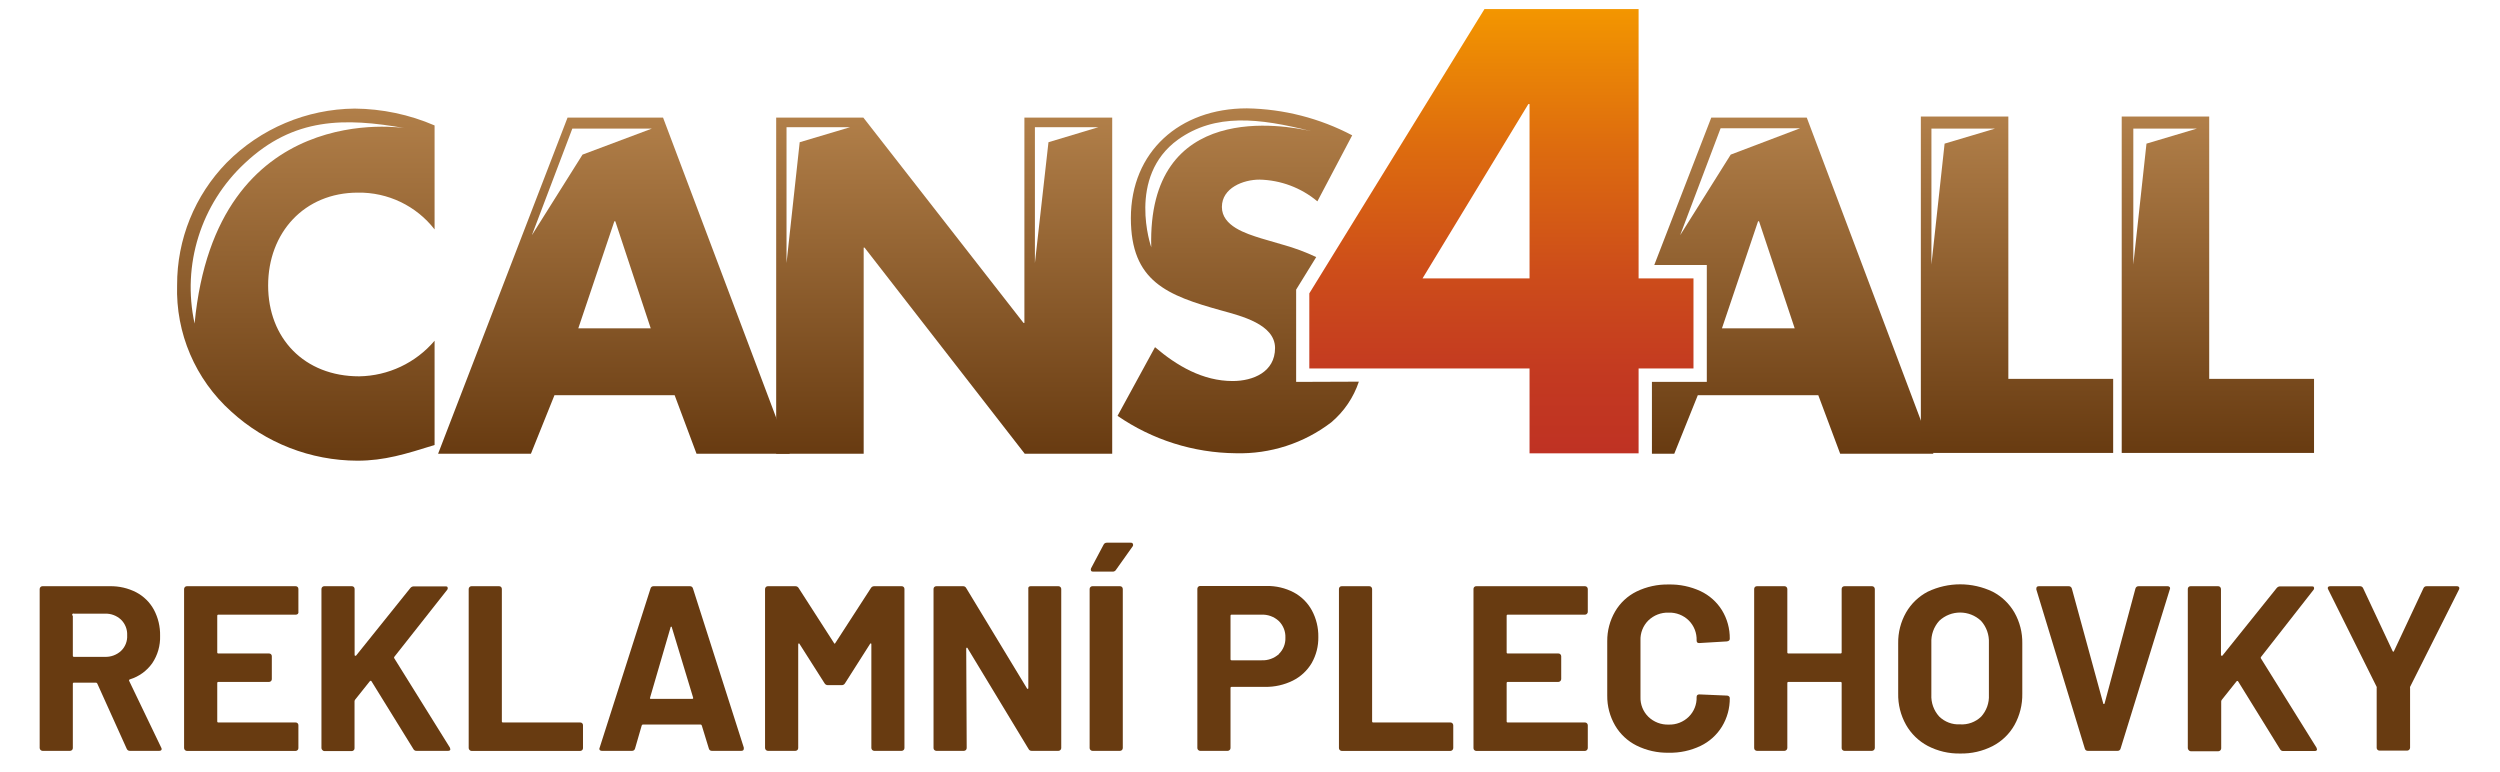
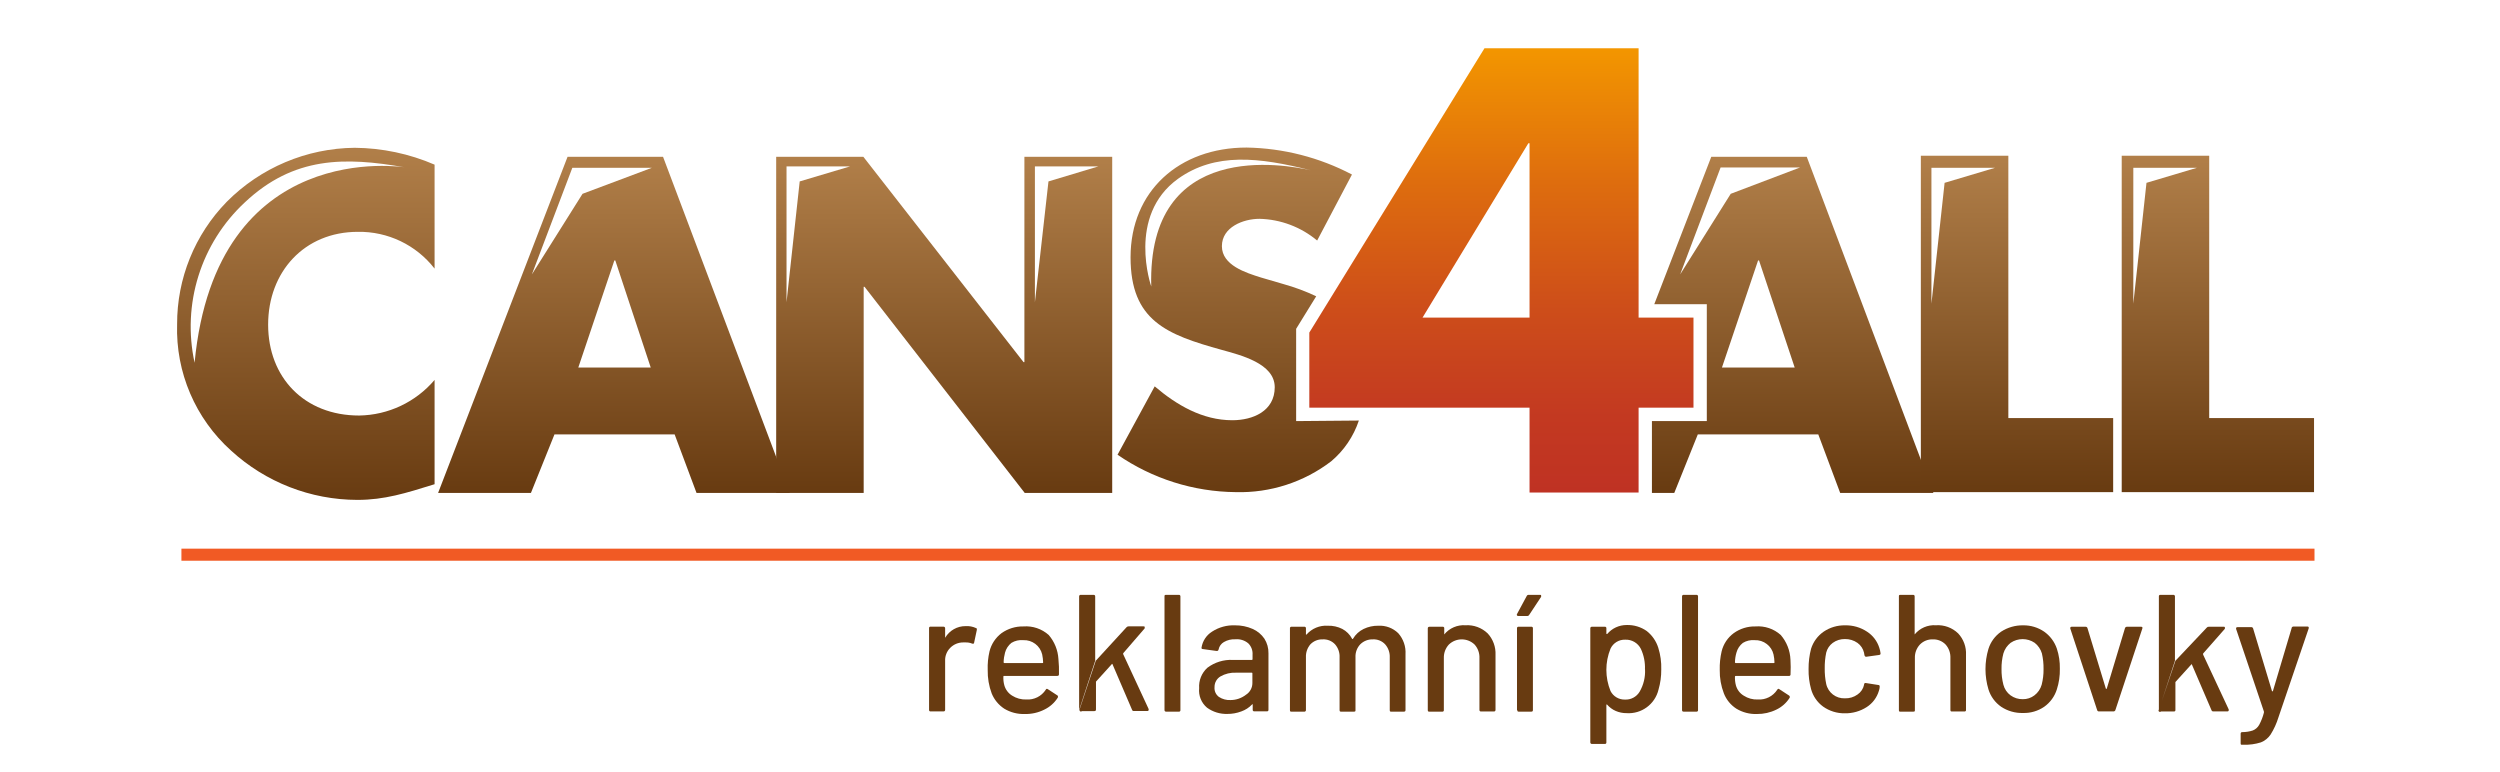
<svg xmlns="http://www.w3.org/2000/svg" xmlns:xlink="http://www.w3.org/1999/xlink" id="Vrstva_1" data-name="Vrstva 1" viewBox="0 0 318.87 98.45">
  <defs>
-     <style>.cls-1{fill:#683b11;}.cls-2{fill:url(#Nepojmenovaný_přechod_30);}.cls-3{fill:url(#Nepojmenovaný_přechod_13);}.cls-4{fill:url(#Nepojmenovaný_přechod_13-2);}.cls-5{fill:url(#Nepojmenovaný_přechod_13-3);}.cls-6{fill:url(#Nepojmenovaný_přechod_13-4);}.cls-7{fill:url(#Nepojmenovaný_přechod_13-5);}.cls-8{fill:url(#Nepojmenovaný_přechod_13-6);}.cls-9{fill:url(#Nepojmenovaný_přechod_13-7);}</style>
-     <linearGradient id="Nepojmenovaný_přechod_30" x1="191.52" y1="1.16" x2="191.52" y2="57.82" gradientUnits="userSpaceOnUse">
+     <style>.cls-1{fill:url(#Nepojmenovaný_přechod);}.cls-2{fill:url(#Nepojmenovaný_přechod_2);}.cls-3{fill:url(#Nepojmenovaný_přechod_3);}.cls-4{fill:url(#Nepojmenovaný_přechod_4);}.cls-5{fill:url(#Nepojmenovaný_přechod_5);}.cls-6{fill:url(#Nepojmenovaný_přechod_6);}.cls-7{fill:url(#Nepojmenovaný_přechod_7);}.cls-8{fill:url(#Nepojmenovaný_přechod_8);}.cls-9{fill:#683b11;}.cls-10{fill:#f15a24;}</style>
+     <linearGradient id="Nepojmenovaný_přechod" x1="191.5" y1="91.73" x2="191.5" y2="35.07" gradientTransform="matrix(1, 0, 0, -1, 0, 97.89)" gradientUnits="userSpaceOnUse">
      <stop offset="0" stop-color="#f39600" />
      <stop offset="0.3" stop-color="#de6d0e" />
      <stop offset="0.59" stop-color="#cd4d1a" />
      <stop offset="0.83" stop-color="#c33921" />
      <stop offset="1" stop-color="#bf3223" />
    </linearGradient>
-     <linearGradient id="Nepojmenovaný_přechod_13" x1="39.01" y1="13.82" x2="39.01" y2="58.73" gradientUnits="userSpaceOnUse">
+     <linearGradient id="Nepojmenovaný_přechod_2" x1="39" y1="79.04" x2="39" y2="34.13" gradientTransform="matrix(1, 0, 0, -1, 0, 97.89)" gradientUnits="userSpaceOnUse">
      <stop offset="0" stop-color="#b17f49" />
      <stop offset="1" stop-color="#683b11" />
    </linearGradient>
-     <linearGradient id="Nepojmenovaný_přechod_13-2" x1="157.97" y1="13.82" x2="157.97" y2="57.84" xlink:href="#Nepojmenovaný_přechod_13" />
-     <linearGradient id="Nepojmenovaný_přechod_13-3" x1="78.31" y1="14.96" x2="78.31" y2="57.87" xlink:href="#Nepojmenovaný_přechod_13" />
-     <linearGradient id="Nepojmenovaný_přechod_13-4" x1="228.68" y1="14.96" x2="228.68" y2="57.87" xlink:href="#Nepojmenovaný_přechod_13" />
-     <linearGradient id="Nepojmenovaný_přechod_13-5" x1="120.39" y1="14.96" x2="120.39" y2="57.87" xlink:href="#Nepojmenovaný_přechod_13" />
-     <linearGradient id="Nepojmenovaný_přechod_13-6" x1="257.27" y1="14.86" x2="257.27" y2="57.77" xlink:href="#Nepojmenovaný_přechod_13" />
-     <linearGradient id="Nepojmenovaný_přechod_13-7" x1="282.89" y1="14.86" x2="282.89" y2="57.77" xlink:href="#Nepojmenovaný_přechod_13" />
+     <linearGradient id="Nepojmenovaný_přechod_3" x1="157.93" y1="79.07" x2="157.93" y2="35.07" xlink:href="#Nepojmenovaný_přechod_2" />
+     <linearGradient id="Nepojmenovaný_přechod_4" x1="78.31" y1="77.89" x2="78.31" y2="35.02" xlink:href="#Nepojmenovaný_přechod_2" />
+     <linearGradient id="Nepojmenovaný_přechod_5" x1="228.65" y1="77.89" x2="228.65" y2="35.02" xlink:href="#Nepojmenovaný_přechod_2" />
+     <linearGradient id="Nepojmenovaný_přechod_6" x1="120.43" y1="77.89" x2="120.43" y2="35.02" xlink:href="#Nepojmenovaný_přechod_2" />
+     <linearGradient id="Nepojmenovaný_přechod_7" x1="257.26" y1="78.03" x2="257.26" y2="35.12" xlink:href="#Nepojmenovaný_přechod_2" />
+     <linearGradient id="Nepojmenovaný_přechod_8" x1="282.88" y1="78.03" x2="282.88" y2="35.12" xlink:href="#Nepojmenovaný_přechod_2" />
  </defs>
-   <path class="cls-1" d="M16.16,95.5l-3.75-8.31a.19.19,0,0,0-.18-.12H9.44a.13.13,0,0,0-.15.15v8.19a.33.33,0,0,1-.1.25.36.36,0,0,1-.26.11H5.42a.38.38,0,0,1-.36-.36V75.13a.36.36,0,0,1,.11-.26.33.33,0,0,1,.25-.1H14a7.06,7.06,0,0,1,3.38.78,5.47,5.47,0,0,1,2.25,2.22,6.78,6.78,0,0,1,.79,3.33,5.92,5.92,0,0,1-1,3.49,5.44,5.44,0,0,1-2.85,2.06.14.14,0,0,0-.09.21l4.08,8.49a.46.46,0,0,1,.06.18q0,.24-.33.24H16.58A.42.42,0,0,1,16.16,95.5Zm-6.87-17v5.13a.13.13,0,0,0,.15.15h3.93a2.89,2.89,0,0,0,2.06-.75,2.55,2.55,0,0,0,.79-2,2.61,2.61,0,0,0-.79-2,2.85,2.85,0,0,0-2.06-.76H9.44A.13.13,0,0,0,9.29,78.55Z" />
-   <path class="cls-1" d="M38,78.29a.36.36,0,0,1-.26.11H27.86a.13.13,0,0,0-.15.15V83.2a.13.13,0,0,0,.15.15h6.45a.34.34,0,0,1,.36.36v2.91a.33.33,0,0,1-.1.25.36.36,0,0,1-.26.11H27.86a.13.13,0,0,0-.15.15V92a.13.13,0,0,0,.15.15H37.7a.34.34,0,0,1,.36.36v2.91a.33.33,0,0,1-.1.25.36.36,0,0,1-.26.11H23.84a.38.38,0,0,1-.36-.36V75.13a.36.36,0,0,1,.11-.26.33.33,0,0,1,.25-.1H37.7a.34.34,0,0,1,.36.36V78A.33.33,0,0,1,38,78.29Z" />
-   <path class="cls-1" d="M41.11,95.66a.34.34,0,0,1-.11-.25V75.13a.36.36,0,0,1,.11-.26.33.33,0,0,1,.25-.1h3.51a.34.34,0,0,1,.36.36v8.4c0,.06,0,.09.06.1a.12.12,0,0,0,.12,0L52.34,75a.57.57,0,0,1,.45-.21h4c.16,0,.26,0,.3.13a.33.33,0,0,1-.06.32L50.3,83.77a.17.17,0,0,0,0,.21l7.08,11.37a1.25,1.25,0,0,1,.06.21q0,.21-.3.21h-4a.43.43,0,0,1-.42-.24l-5.34-8.64a.1.1,0,0,0-.09-.06.17.17,0,0,0-.12.06l-1.89,2.37a.46.46,0,0,0-.06.18v6a.33.33,0,0,1-.1.25.36.36,0,0,1-.26.11H41.36A.34.34,0,0,1,41.11,95.66Z" />
-   <path class="cls-1" d="M59.89,95.66a.34.34,0,0,1-.11-.25V75.13a.36.36,0,0,1,.11-.26.33.33,0,0,1,.25-.1h3.51a.34.34,0,0,1,.36.36V92a.13.13,0,0,0,.15.15H74a.34.34,0,0,1,.36.36v2.91a.33.33,0,0,1-.1.25.36.36,0,0,1-.26.11H60.14A.34.34,0,0,1,59.89,95.66Z" />
-   <path class="cls-1" d="M90.41,95.47l-.9-2.94q-.06-.12-.15-.12H82q-.09,0-.15.12L81,95.47a.38.38,0,0,1-.39.3H76.76a.34.34,0,0,1-.27-.11.32.32,0,0,1,0-.31l6.48-20.28a.38.38,0,0,1,.39-.3H88a.38.38,0,0,1,.39.3l6.48,20.28a.33.33,0,0,1,0,.15q0,.27-.33.27H90.8A.38.38,0,0,1,90.41,95.47ZM83,89.14h5.28q.18,0,.12-.18l-2.7-8.91c0-.08,0-.12-.09-.11s-.07,0-.09.11L82.91,89Q82.88,89.14,83,89.14Z" />
-   <path class="cls-1" d="M111.5,74.77H115a.34.34,0,0,1,.36.36V95.41a.33.33,0,0,1-.1.25.36.36,0,0,1-.26.11H111.5a.38.38,0,0,1-.36-.36V82.18q0-.12-.06-.12s-.08,0-.12.09l-3.18,5a.47.47,0,0,1-.42.24h-1.77a.47.47,0,0,1-.42-.24l-3.18-5c0-.06-.08-.09-.12-.08s-.06.06-.06.14v13.2a.33.33,0,0,1-.1.25.36.36,0,0,1-.26.11H97.94a.38.38,0,0,1-.36-.36V75.13a.36.36,0,0,1,.11-.26.33.33,0,0,1,.25-.1h3.51a.47.47,0,0,1,.42.24l4.5,7q.09.18.18,0l4.53-7A.47.47,0,0,1,111.5,74.77Z" />
-   <path class="cls-1" d="M131.2,74.87a.32.32,0,0,1,.25-.1H135a.33.33,0,0,1,.25.1.33.33,0,0,1,.11.26V95.41a.31.31,0,0,1-.11.25.34.34,0,0,1-.25.11h-3.39a.43.43,0,0,1-.42-.24l-7.77-12.84c0-.06-.08-.09-.12-.08s-.06.06-.06.14l.06,12.66a.37.37,0,0,1-.1.25.36.36,0,0,1-.26.11h-3.51a.38.38,0,0,1-.26-.11.33.33,0,0,1-.1-.25V75.13a.35.35,0,0,1,.1-.26.37.37,0,0,1,.26-.1h3.39a.43.43,0,0,1,.42.24l7.74,12.78c0,.06.08.08.12.07s.06,0,.06-.13l0-12.6A.36.36,0,0,1,131.2,74.87Z" />
-   <path class="cls-1" d="M139.09,95.66a.31.31,0,0,1-.11-.25V75.13a.33.33,0,0,1,.11-.26.33.33,0,0,1,.25-.1h3.51a.35.35,0,0,1,.26.1.4.4,0,0,1,.1.26V95.41a.37.37,0,0,1-.1.25.36.36,0,0,1-.26.11h-3.51A.34.34,0,0,1,139.09,95.66Zm.07-22.87a.33.33,0,0,1,0-.3l1.59-3a.45.45,0,0,1,.45-.27h3c.14,0,.24,0,.28.13a.3.3,0,0,1,0,.32l-2.13,3a.47.47,0,0,1-.42.24h-2.52Q139.22,72.91,139.16,72.79Z" />
-   <path class="cls-1" d="M165,75.55a5.69,5.69,0,0,1,2.32,2.29,6.92,6.92,0,0,1,.83,3.41,6.49,6.49,0,0,1-.85,3.33,5.81,5.81,0,0,1-2.4,2.23,7.71,7.71,0,0,1-3.56.8H157.1a.13.13,0,0,0-.15.15v7.65a.31.31,0,0,1-.11.25.34.34,0,0,1-.25.11h-3.51a.33.33,0,0,1-.25-.11.31.31,0,0,1-.11-.25V75.1a.33.33,0,0,1,.11-.26.32.32,0,0,1,.25-.1h8.46A7.21,7.21,0,0,1,165,75.55Zm-1.89,7.87a2.73,2.73,0,0,0,.84-2.08,2.82,2.82,0,0,0-.84-2.13,3.06,3.06,0,0,0-2.22-.81H157.1a.13.13,0,0,0-.15.15v5.52a.13.13,0,0,0,.15.15h3.81A3.1,3.1,0,0,0,163.13,83.42Z" />
-   <path class="cls-1" d="M170.88,95.66a.33.33,0,0,1-.1-.25V75.13a.34.34,0,0,1,.36-.36h3.51a.33.33,0,0,1,.25.1.36.36,0,0,1,.11.26V92a.13.13,0,0,0,.15.15H185a.33.33,0,0,1,.25.1.36.36,0,0,1,.11.26v2.91a.38.38,0,0,1-.36.36H171.14A.36.36,0,0,1,170.88,95.66Z" />
-   <path class="cls-1" d="M202.41,78.29a.34.34,0,0,1-.25.11h-9.84a.13.13,0,0,0-.15.15V83.2a.13.13,0,0,0,.15.15h6.45a.33.33,0,0,1,.25.1.36.36,0,0,1,.11.26v2.91a.38.38,0,0,1-.36.36h-6.45a.13.13,0,0,0-.15.15V92a.13.13,0,0,0,.15.15h9.84a.33.33,0,0,1,.25.1.36.36,0,0,1,.11.26v2.91a.38.38,0,0,1-.36.36H188.3a.36.36,0,0,1-.26-.11.33.33,0,0,1-.1-.25V75.13a.34.34,0,0,1,.36-.36h13.86a.33.33,0,0,1,.25.1.36.36,0,0,1,.11.26V78A.34.34,0,0,1,202.41,78.29Z" />
-   <path class="cls-1" d="M208.73,95.09A6.56,6.56,0,0,1,206,92.53a7.44,7.44,0,0,1-1-3.81V81.79A7.44,7.44,0,0,1,206,78a6.47,6.47,0,0,1,2.73-2.55,9,9,0,0,1,4.11-.9,9.15,9.15,0,0,1,4.06.85,6.45,6.45,0,0,1,2.73,2.43,6.8,6.8,0,0,1,1,3.65q0,.27-.36.33l-3.51.21h-.06q-.3,0-.3-.33a3.42,3.42,0,0,0-1-2.55,3.49,3.49,0,0,0-2.56-1,3.55,3.55,0,0,0-2.6,1,3.41,3.41,0,0,0-1,2.55V88.9a3.38,3.38,0,0,0,1,2.52,3.55,3.55,0,0,0,2.6,1,3.49,3.49,0,0,0,2.56-1,3.38,3.38,0,0,0,1-2.52q0-.33.36-.33l3.51.15a.37.37,0,0,1,.25.09.28.28,0,0,1,.11.21,6.86,6.86,0,0,1-1,3.66,6.52,6.52,0,0,1-2.73,2.46,9,9,0,0,1-4.06.87A8.83,8.83,0,0,1,208.73,95.09Z" />
-   <path class="cls-1" d="M235,74.87a.35.35,0,0,1,.26-.1h3.51a.33.33,0,0,1,.25.1.36.36,0,0,1,.11.26V95.41a.38.38,0,0,1-.36.36h-3.51a.36.36,0,0,1-.26-.11.33.33,0,0,1-.1-.25V87.13a.13.13,0,0,0-.15-.15h-6.63a.13.13,0,0,0-.15.15v8.28a.38.38,0,0,1-.36.36h-3.51a.36.36,0,0,1-.26-.11.33.33,0,0,1-.1-.25V75.13a.34.34,0,0,1,.36-.36h3.51a.33.33,0,0,1,.25.1.36.36,0,0,1,.11.26V83.2a.13.13,0,0,0,.15.15h6.63a.13.13,0,0,0,.15-.15V75.13A.35.35,0,0,1,235,74.87Z" />
-   <path class="cls-1" d="M245.88,95.14a6.9,6.9,0,0,1-2.77-2.69,7.82,7.82,0,0,1-1-4V82.06a7.7,7.7,0,0,1,1-3.93,6.83,6.83,0,0,1,2.77-2.66,9.59,9.59,0,0,1,8.28,0,6.85,6.85,0,0,1,2.78,2.66,7.7,7.7,0,0,1,1,3.93v6.42a7.93,7.93,0,0,1-1,4,6.77,6.77,0,0,1-2.78,2.68,8.73,8.73,0,0,1-4.15.95A8.6,8.6,0,0,1,245.88,95.14Zm6.8-3.72a3.83,3.83,0,0,0,1-2.79V82a3.94,3.94,0,0,0-1-2.81,3.89,3.89,0,0,0-5.34,0,3.93,3.93,0,0,0-1,2.81v6.6a3.86,3.86,0,0,0,1,2.79,3.52,3.52,0,0,0,2.66,1A3.55,3.55,0,0,0,252.68,91.42Z" />
-   <path class="cls-1" d="M265.91,95.47l-6.18-20.28,0-.12q0-.3.33-.3h3.78a.4.4,0,0,1,.42.3l4,14.64q0,.09.09.09s.07,0,.09-.09l3.93-14.64a.4.4,0,0,1,.42-.3h3.69a.32.32,0,0,1,.27.12.31.31,0,0,1,0,.3l-6.27,20.28a.38.38,0,0,1-.39.3H266.3A.38.38,0,0,1,265.91,95.47Z" />
-   <path class="cls-1" d="M279.15,95.66a.33.33,0,0,1-.1-.25V75.13a.34.34,0,0,1,.36-.36h3.51a.33.33,0,0,1,.25.1.36.36,0,0,1,.11.26v8.4c0,.06,0,.09.06.1a.12.12,0,0,0,.12,0L290.39,75a.57.57,0,0,1,.45-.21h4c.16,0,.26,0,.3.13a.33.33,0,0,1-.06.32l-6.69,8.55a.17.17,0,0,0,0,.21l7.08,11.37a1.25,1.25,0,0,1,.06.21q0,.21-.3.21h-4a.43.43,0,0,1-.42-.24l-5.34-8.64a.1.1,0,0,0-.09-.06.17.17,0,0,0-.12.06l-1.89,2.37a.46.46,0,0,0-.06.18v6a.38.38,0,0,1-.36.36h-3.51A.36.36,0,0,1,279.15,95.66Z" />
-   <path class="cls-1" d="M303.24,95.63a.33.33,0,0,1-.1-.25V87.79a.42.42,0,0,0,0-.18l-6.18-12.42a.46.46,0,0,1-.06-.18q0-.24.33-.24H301a.42.42,0,0,1,.42.27l3.75,8q.09.18.18,0l3.75-8a.42.42,0,0,1,.42-.27h3.84a.32.32,0,0,1,.28.1.33.33,0,0,1,0,.32l-6.24,12.42a.42.42,0,0,0,0,.18v7.59a.38.38,0,0,1-.36.36H303.5A.36.36,0,0,1,303.24,95.63Z" />
-   <path class="cls-2" d="M216,35.51V47h-7V57.82H195.09V47H167V37.42L189.34,1.16H209V35.51ZM195.09,13.27h-.15l-13.5,22.24h13.65Z" />
-   <path class="cls-3" d="M45.64,24.57a12.15,12.15,0,0,1,9.79,4.69V16a26.3,26.3,0,0,0-10.19-2.15,23.31,23.31,0,0,0-16.33,6.9,22.25,22.25,0,0,0-6.32,15.61,20.77,20.77,0,0,0,6.89,16.12,23.93,23.93,0,0,0,16.1,6.28c3.47,0,6.15-.85,9.85-2V43.46A12.88,12.88,0,0,1,45.81,48c-7,0-11.61-4.86-11.61-11.59S38.81,24.57,45.64,24.57ZM24.82,41.27a21.62,21.62,0,0,1,6.41-20.46C37.47,14.94,44,15,51.62,16.34,51.62,16.34,27.56,12.4,24.82,41.27Z" />
-   <path class="cls-4" d="M165.32,48.71V36.94l2.56-4.15a26.18,26.18,0,0,0-4.19-1.56l-2.84-.83c-1.94-.61-5-1.56-5-4s2.74-3.49,4.79-3.49a11.91,11.91,0,0,1,7.39,2.77l4.44-8.42a29.89,29.89,0,0,0-13.43-3.44c-8.59,0-14.8,5.54-14.8,14,0,8.09,4.61,9.86,11.61,11.8,2.39.67,6.78,1.72,6.78,4.77s-2.79,4.21-5.41,4.21c-3.81,0-7.11-1.94-9.9-4.32l-4.78,8.76a27,27,0,0,0,15.08,4.77,19.19,19.19,0,0,0,12.18-3.94,11.61,11.61,0,0,0,3.52-5.19ZM146.84,31.54s-3.16-9,3.42-13.74c4.74-3.38,10.32-2.75,16.92-1.08l.48.12-.48-.12C164,16,146.3,12.64,146.84,31.54Z" />
-   <path class="cls-5" d="M84.57,15H72.39L55.88,57.87H67.72l3-7.46H86.05l2.79,7.46h11.89ZM73.76,41.88l4.6-13.66h.12L83,41.88Zm.54-22.16L67.84,30,73,16.4H83.15Z" />
-   <path class="cls-6" d="M230.45,15H218.27L211,33.8h6.7V48.71h-7v9.16h2.85l3-7.46h15.37l2.79,7.46h11.89ZM219.63,41.88l4.61-13.66h.12l4.55,13.66Zm1.12-22.16L214.3,30l5.16-13.64H229.6Z" />
-   <path class="cls-7" d="M130.66,15V41.19h-.11L110.12,15H99V57.87h11.16V31.58h.11l20.43,26.29h11.16V15ZM102,18.14l-1.68,15.41V16.22h8.12Zm31.73,0L132,33.55V16.22h8.11Z" />
-   <path class="cls-8" d="M256.16,48.32V14.86H245V57.77h24.53V48.32Zm-8.13-30-1.68,15.42V16.4h8.12Z" />
-   <path class="cls-9" d="M281.78,48.32V14.86H270.62V57.77h24.53V48.32Zm-8-30-1.68,15.42V16.4h8.12Z" />
+   <path class="cls-1" d="M216,40.51V52h-7V62.82H195.09V52H167V42.42L189.34,6.16H209V40.51ZM195.09,18.27h-.15l-13.5,22.24h13.65Z" />
+   <path class="cls-2" d="M45.64,29.57a12.14,12.14,0,0,1,9.79,4.69V21a26.26,26.26,0,0,0-10.19-2.15,23.31,23.31,0,0,0-16.33,6.9,22.25,22.25,0,0,0-6.32,15.61,20.79,20.79,0,0,0,6.89,16.12,23.89,23.89,0,0,0,16.1,6.28c3.47,0,6.15-.85,9.85-2V48.46A12.88,12.88,0,0,1,45.81,53c-7,0-11.61-4.86-11.61-11.59S38.81,29.57,45.64,29.57ZM24.82,46.27a21.63,21.63,0,0,1,6.41-20.46C37.47,19.94,44,20,51.62,21.34,51.62,21.34,27.56,17.4,24.82,46.27Z" />
+   <path class="cls-3" d="M165.32,53.71V41.94l2.56-4.15a26,26,0,0,0-4.19-1.56l-2.84-.83c-1.94-.61-5-1.56-5-4s2.74-3.49,4.79-3.49A11.91,11.91,0,0,1,168,30.68l4.44-8.42A30,30,0,0,0,159,18.82c-8.59,0-14.8,5.54-14.8,14,0,8.09,4.61,9.86,11.61,11.8,2.39.67,6.78,1.72,6.78,4.77s-2.79,4.21-5.41,4.21c-3.81,0-7.11-1.94-9.9-4.32L142.54,58a27,27,0,0,0,15.08,4.77,19.18,19.18,0,0,0,12.18-3.94,11.6,11.6,0,0,0,3.52-5.19ZM146.84,36.54s-3.16-9,3.42-13.74c4.74-3.38,10.32-2.75,16.92-1.08l.48.12-.48-.12C164,21,146.3,17.64,146.84,36.54Z" />
+   <path class="cls-4" d="M84.57,20H72.39L55.88,62.87H67.72l3-7.46H86.05l2.79,7.46h11.89ZM73.76,46.88l4.6-13.66h.12L83,46.88Zm.54-22.16L67.84,35,73,21.4H83.15Z" />
+   <path class="cls-5" d="M230.45,20H218.27L211,38.8h6.7V53.71h-7v9.16h2.85l3-7.46h15.37l2.79,7.46H246.6ZM219.63,46.88l4.61-13.66h.12l4.55,13.66Zm1.12-22.16L214.3,35l5.16-13.64H229.6Z" />
+   <path class="cls-6" d="M130.66,20V46.19h-.11L110.12,20H99V62.87h11.16V36.58h.11L130.7,62.87h11.16V20ZM102,23.14l-1.68,15.41V21.22h8.12Zm31.73,0L132,38.55V21.22h8.11Z" />
+   <path class="cls-7" d="M256.16,53.32V19.86H245V62.77h24.53V53.32Zm-8.13-30-1.68,15.42V21.4h8.12Z" />
+   <path class="cls-8" d="M281.78,53.32V19.86H270.62V62.77h24.53V53.32Zm-8-30L272.1,38.74V21.4h8.12Z" />
+   <path class="cls-9" d="M124.49,80.11c.1,0,.12.12.1.25l-.34,1.6c0,.13-.1.18-.26.13a2,2,0,0,0-.84-.15h-.3a2.31,2.31,0,0,0-1.65.69,2.23,2.23,0,0,0-.65,1.69v6.21c0,.15-.08.21-.22.21h-1.62a.18.18,0,0,1-.21-.15V80.15a.18.18,0,0,1,.14-.22h1.69a.2.2,0,0,1,.22.21v1.21h0a3,3,0,0,1,2.62-1.49A2.74,2.74,0,0,1,124.49,80.11Z" />
+   <path class="cls-9" d="M135.07,86c0,.14-.07.21-.22.21h-6.78c-.07,0-.09,0-.09.09a3.47,3.47,0,0,0,.12,1.11,2.27,2.27,0,0,0,1,1.32,3.15,3.15,0,0,0,1.8.49,2.74,2.74,0,0,0,2.48-1.24c.06-.14.16-.16.28-.07l1.24.81a.26.26,0,0,1,0,.29,4.17,4.17,0,0,1-1.7,1.5,5.25,5.25,0,0,1-2.49.56,4.74,4.74,0,0,1-2.62-.68,4.21,4.21,0,0,1-1.6-1.94,8.1,8.1,0,0,1-.51-3,9,9,0,0,1,.23-2.37,4.17,4.17,0,0,1,1.53-2.32,4.66,4.66,0,0,1,2.8-.86,4.35,4.35,0,0,1,3.22,1.09A5.15,5.15,0,0,1,135,84.06,15.15,15.15,0,0,1,135.07,86ZM129,82a2.37,2.37,0,0,0-.81,1.24,5.16,5.16,0,0,0-.18,1.24.09.09,0,0,0,.09.09h4.87c.06,0,.08,0,.08-.09a6,6,0,0,0-.12-1,2.37,2.37,0,0,0-2.41-1.83A2.46,2.46,0,0,0,129,82Z" />
+   <path class="cls-9" d="M137.64,90.56V76.08a.2.2,0,0,1,.16-.21h1.67c.15,0,.22.07.22.21v8.2h0m.07,0L143.69,80a.34.34,0,0,1,.26-.11h1.89c.09,0,.14,0,.16.07s0,.12,0,.19l-2.74,3.17v.12l3.25,7v.09c0,.11-.06.16-.18.16h-1.72a.21.21,0,0,1-.22-.16l-2.49-5.8c0-.06-.07-.08-.11,0l-2,2.21v3.55c0,.15-.07.21-.22.21H138a.18.18,0,0,1-.26,0,.2.2,0,0,1-.05-.19Z" />
+   <path class="cls-9" d="M148.53,90.56V76.08c0-.14,0-.21.21-.21h1.61a.19.19,0,0,1,.21.16,0,0,0,0,1,0,0V90.56a.18.18,0,0,1-.15.21h-1.67A.19.19,0,0,1,148.53,90.56Z" />
+   <path class="cls-9" d="M159.78,80.22a3.54,3.54,0,0,1,1.49,1.24,3.35,3.35,0,0,1,.52,1.87v7.19a.18.18,0,0,1-.15.21H160a.19.19,0,0,1-.22-.16v-.71c0-.07,0-.08-.09,0a3.47,3.47,0,0,1-1.36.88,4.92,4.92,0,0,1-1.78.32,4.18,4.18,0,0,1-2.6-.8,2.86,2.86,0,0,1-1-2.48A3.22,3.22,0,0,1,154,85.17a5,5,0,0,1,3.24-1h2.44a.08.08,0,0,0,.08-.08v-.58a1.86,1.86,0,0,0-.54-1.45,2.24,2.24,0,0,0-1.64-.52,2.63,2.63,0,0,0-1.47.35,1.4,1.4,0,0,0-.68.94.22.22,0,0,1-.26.2l-1.73-.24c-.14,0-.21-.08-.19-.17a2.94,2.94,0,0,1,1.35-2.06,5,5,0,0,1,2.93-.8A5.44,5.44,0,0,1,159.78,80.22Zm-.87,8.4a1.76,1.76,0,0,0,.83-1.5V85.87a.07.07,0,0,0-.08-.07h-2a3.66,3.66,0,0,0-2,.48,1.56,1.56,0,0,0-.75,1.37,1.39,1.39,0,0,0,.56,1.24,2.47,2.47,0,0,0,1.49.4A3.2,3.2,0,0,0,158.91,88.62Z" />
+   <path class="cls-9" d="M178.34,80.76a3.7,3.7,0,0,1,.93,2.69v7.11c0,.15-.06.21-.21.21h-1.59c-.15,0-.21,0-.21-.21V83.87a2.38,2.38,0,0,0-.59-1.69,2,2,0,0,0-1.57-.63,2.19,2.19,0,0,0-1.59.62,2.25,2.25,0,0,0-.62,1.67v6.72c0,.15,0,.21-.21.21h-1.59c-.15,0-.23,0-.23-.21V83.87a2.35,2.35,0,0,0-.58-1.69,2,2,0,0,0-1.57-.63,2.08,2.08,0,0,0-1.56.62,2.37,2.37,0,0,0-.58,1.67v6.72a.2.2,0,0,1-.16.21h-1.67c-.15,0-.21,0-.21-.21V80.15a.18.18,0,0,1,.16-.21h1.66a.19.19,0,0,1,.22.15v.78a0,0,0,0,0,0,.07h.07a3.32,3.32,0,0,1,2.72-1.13,3.83,3.83,0,0,1,1.85.41,3,3,0,0,1,1.24,1.24c0,.07.09.07.13,0a3.17,3.17,0,0,1,1.35-1.24,4.15,4.15,0,0,1,1.87-.41A3.38,3.38,0,0,1,178.34,80.76Z" />
+   <path class="cls-9" d="M189.75,80.79a3.78,3.78,0,0,1,1,2.75v7a.2.2,0,0,1-.16.21h-1.68a.19.19,0,0,1-.21-.16V83.94a2.43,2.43,0,0,0-.62-1.73,2.37,2.37,0,0,0-3.28,0,2.42,2.42,0,0,0-.64,1.71v6.64a.18.18,0,0,1-.15.21h-1.67c-.15,0-.23,0-.23-.21V80.15c0-.14.08-.21.23-.21H184a.18.18,0,0,1,.21.15.06.06,0,0,1,0,.06v.77h0a3.21,3.21,0,0,1,2.71-1.17A3.75,3.75,0,0,1,189.75,80.79Z" />
+   <path class="cls-9" d="M193.49,78.5a.15.15,0,0,1,0-.18l1.24-2.3a.26.26,0,0,1,.26-.15h1.43c.07,0,.13,0,.15.08a1,1,0,0,1,0,.17l-1.52,2.3a.28.28,0,0,1-.25.15h-1.13A.2.2,0,0,1,193.49,78.5Zm0,12.06V80.15a.18.18,0,0,1,.15-.21h1.67a.18.18,0,0,1,.21.15.06.06,0,0,1,0,.06V90.56c0,.15-.06.21-.21.21H193.7c-.11,0-.18-.06-.18-.21Z" />
+   <path class="cls-9" d="M211.89,85.39a8.91,8.91,0,0,1-.35,2.57,3.92,3.92,0,0,1-4.09,3,3.39,3.39,0,0,1-1.37-.28,3.12,3.12,0,0,1-1.11-.82h-.08a.06.06,0,0,0,0,.06v4.76a.18.18,0,0,1-.16.21h-1.67a.2.2,0,0,1-.22-.21V80.15a.19.19,0,0,1,.22-.21h1.62a.18.18,0,0,1,.21.15v.77H205a3.23,3.23,0,0,1,1.1-.84,3.26,3.26,0,0,1,1.38-.3,4.23,4.23,0,0,1,2.55.76,4.4,4.4,0,0,1,1.48,2.14A8.38,8.38,0,0,1,211.89,85.39Zm-2.08,0a5.66,5.66,0,0,0-.52-2.63,2.13,2.13,0,0,0-2-1.17,2,2,0,0,0-1.87,1.14,7.14,7.14,0,0,0,0,5.41,2,2,0,0,0,1.81,1.09,2.07,2.07,0,0,0,1.9-1,5.16,5.16,0,0,0,.69-2.87Z" />
+   <path class="cls-9" d="M214.54,90.56V76.08a.19.19,0,0,1,.21-.21h1.62a.19.19,0,0,1,.21.16V90.56a.18.18,0,0,1-.16.21h-1.67C214.61,90.77,214.54,90.71,214.54,90.56Z" />
+   <path class="cls-9" d="M228.38,86a.18.18,0,0,1-.15.21.06.06,0,0,1-.06,0h-6.79a.09.09,0,0,0-.09.09,3.78,3.78,0,0,0,.12,1.11,2.21,2.21,0,0,0,1,1.32,3.07,3.07,0,0,0,1.79.49,2.74,2.74,0,0,0,2.48-1.24c.08-.14.17-.16.28-.07l1.24.81a.23.23,0,0,1,.06.29,4.08,4.08,0,0,1-1.69,1.5,5.46,5.46,0,0,1-2.48.56,4.72,4.72,0,0,1-2.62-.68,4.08,4.08,0,0,1-1.59-1.94,7.93,7.93,0,0,1-.53-3,9.45,9.45,0,0,1,.24-2.37,4.06,4.06,0,0,1,1.54-2.32,4.56,4.56,0,0,1,2.78-.86,4.32,4.32,0,0,1,3.22,1.09,5.15,5.15,0,0,1,1.24,3.15A17.22,17.22,0,0,1,228.38,86Zm-6.08-4a2.33,2.33,0,0,0-.82,1.24,4.71,4.71,0,0,0-.19,1.24.09.09,0,0,0,.09.09h4.87c.06,0,.08,0,.08-.09a5.18,5.18,0,0,0-.12-1,2.32,2.32,0,0,0-.85-1.33,2.37,2.37,0,0,0-1.56-.5A2.47,2.47,0,0,0,222.3,82Z" />
+   <path class="cls-9" d="M232.53,90.12A4.1,4.1,0,0,1,231,87.9a8.93,8.93,0,0,1-.32-2.57,9.88,9.88,0,0,1,.32-2.59,4.19,4.19,0,0,1,1.6-2.17,4.72,4.72,0,0,1,2.75-.81,4.86,4.86,0,0,1,2.79.81,3.81,3.81,0,0,1,1.56,2.05,3.38,3.38,0,0,1,.16.7c0,.12,0,.18-.18.22l-1.66.23h0c-.1,0-.17-.07-.21-.19l-.06-.34a2.13,2.13,0,0,0-.83-1.24,2.7,2.7,0,0,0-1.6-.49,2.56,2.56,0,0,0-1.56.49,2.22,2.22,0,0,0-.83,1.24,9.25,9.25,0,0,0-.19,2,9,9,0,0,0,.19,2,2.34,2.34,0,0,0,2.39,1.83,2.6,2.6,0,0,0,1.61-.49,2,2,0,0,0,.83-1.24h0v-.09a.19.19,0,0,1,.23-.13h0l1.59.25a.16.16,0,0,1,.17.18v.08a1.65,1.65,0,0,1-.1.48,3.71,3.71,0,0,1-1.56,2.08,5,5,0,0,1-2.78.79A4.65,4.65,0,0,1,232.53,90.12Z" />
+   <path class="cls-9" d="M249.76,80.79a3.73,3.73,0,0,1,1,2.75v7a.18.18,0,0,1-.16.21H249c-.15,0-.23,0-.23-.21V83.94a2.44,2.44,0,0,0-.61-1.73,2.17,2.17,0,0,0-1.64-.66,2.2,2.2,0,0,0-1.64.66,2.4,2.4,0,0,0-.64,1.71v6.64c0,.15,0,.21-.21.21h-1.62c-.15,0-.21,0-.21-.21V76.08c0-.14,0-.21.21-.21H244c.15,0,.21.07.21.21v4.84h0a3.21,3.21,0,0,1,2.71-1.17A3.73,3.73,0,0,1,249.76,80.79Z" />
+   <path class="cls-9" d="M255.25,90.15a4.21,4.21,0,0,1-1.63-2.23,9,9,0,0,1,0-5.15,4.21,4.21,0,0,1,1.63-2.21,5,5,0,0,1,2.8-.8,4.63,4.63,0,0,1,2.67.8,4.38,4.38,0,0,1,1.63,2.18,7.68,7.68,0,0,1,.38,2.56,8,8,0,0,1-.38,2.62,4.28,4.28,0,0,1-1.62,2.23,4.55,4.55,0,0,1-2.7.79A4.79,4.79,0,0,1,255.25,90.15Zm4.24-1.46a2.59,2.59,0,0,0,.92-1.35,7.5,7.5,0,0,0,.24-2,8.28,8.28,0,0,0-.21-2,2.69,2.69,0,0,0-.92-1.35,2.74,2.74,0,0,0-3.07,0,2.69,2.69,0,0,0-.92,1.35,7.36,7.36,0,0,0-.24,2,7.5,7.5,0,0,0,.24,2,2.43,2.43,0,0,0,.91,1.35,2.56,2.56,0,0,0,1.56.49A2.36,2.36,0,0,0,259.49,88.69Z" />
+   <path class="cls-9" d="M267.5,90.61l-3.44-10.44v-.08c0-.1.07-.15.19-.15H266a.24.24,0,0,1,.25.17l2.34,7.7s0,.06.07.06a.06.06,0,0,0,.06-.06l2.32-7.7a.26.26,0,0,1,.26-.17h1.79c.15,0,.21.07.16.23l-3.44,10.41a.25.25,0,0,1-.26.16h-1.8A.23.23,0,0,1,267.5,90.61Z" />
+   <path class="cls-9" d="M275.36,90.56V76.08a.18.18,0,0,1,.15-.21h1.68a.2.2,0,0,1,.22.16v8.25h0m.06,0,4-4.23a.29.29,0,0,1,.26-.11h1.9c.07,0,.13,0,.15.07a1.21,1.21,0,0,1,0,.19L281,83.36v.13l3.27,7v.09c0,.11-.06.16-.19.16h-1.77a.23.23,0,0,1-.24-.16l-2.49-5.8c0-.07-.06-.08-.11,0l-2,2.21v3.55a.18.18,0,0,1-.15.21h-1.69a.19.19,0,0,1-.26,0,.18.18,0,0,1,0-.26Z" />
+   <path class="cls-9" d="M285.79,94.83V93.59a.19.19,0,0,1,.16-.21H286a4.32,4.32,0,0,0,1.34-.21,1.61,1.61,0,0,0,.81-.71,6.82,6.82,0,0,0,.61-1.57v-.13l-3.55-10.54v-.09c0-.09.07-.14.2-.14h1.72a.23.23,0,0,1,.25.17l2.41,8a.09.09,0,0,0,.11,0l0,0,2.38-8a.25.25,0,0,1,.25-.25h1.76c.17,0,.21.08.18.24L290.61,91.5a9.17,9.17,0,0,1-1,2.19,2.69,2.69,0,0,1-1.24,1,6.63,6.63,0,0,1-2.21.3H286C285.87,95,285.79,95,285.79,94.83Z" />
+   <rect class="cls-10" x="23.14" y="69.98" width="272.07" height="1.54" />
</svg>
